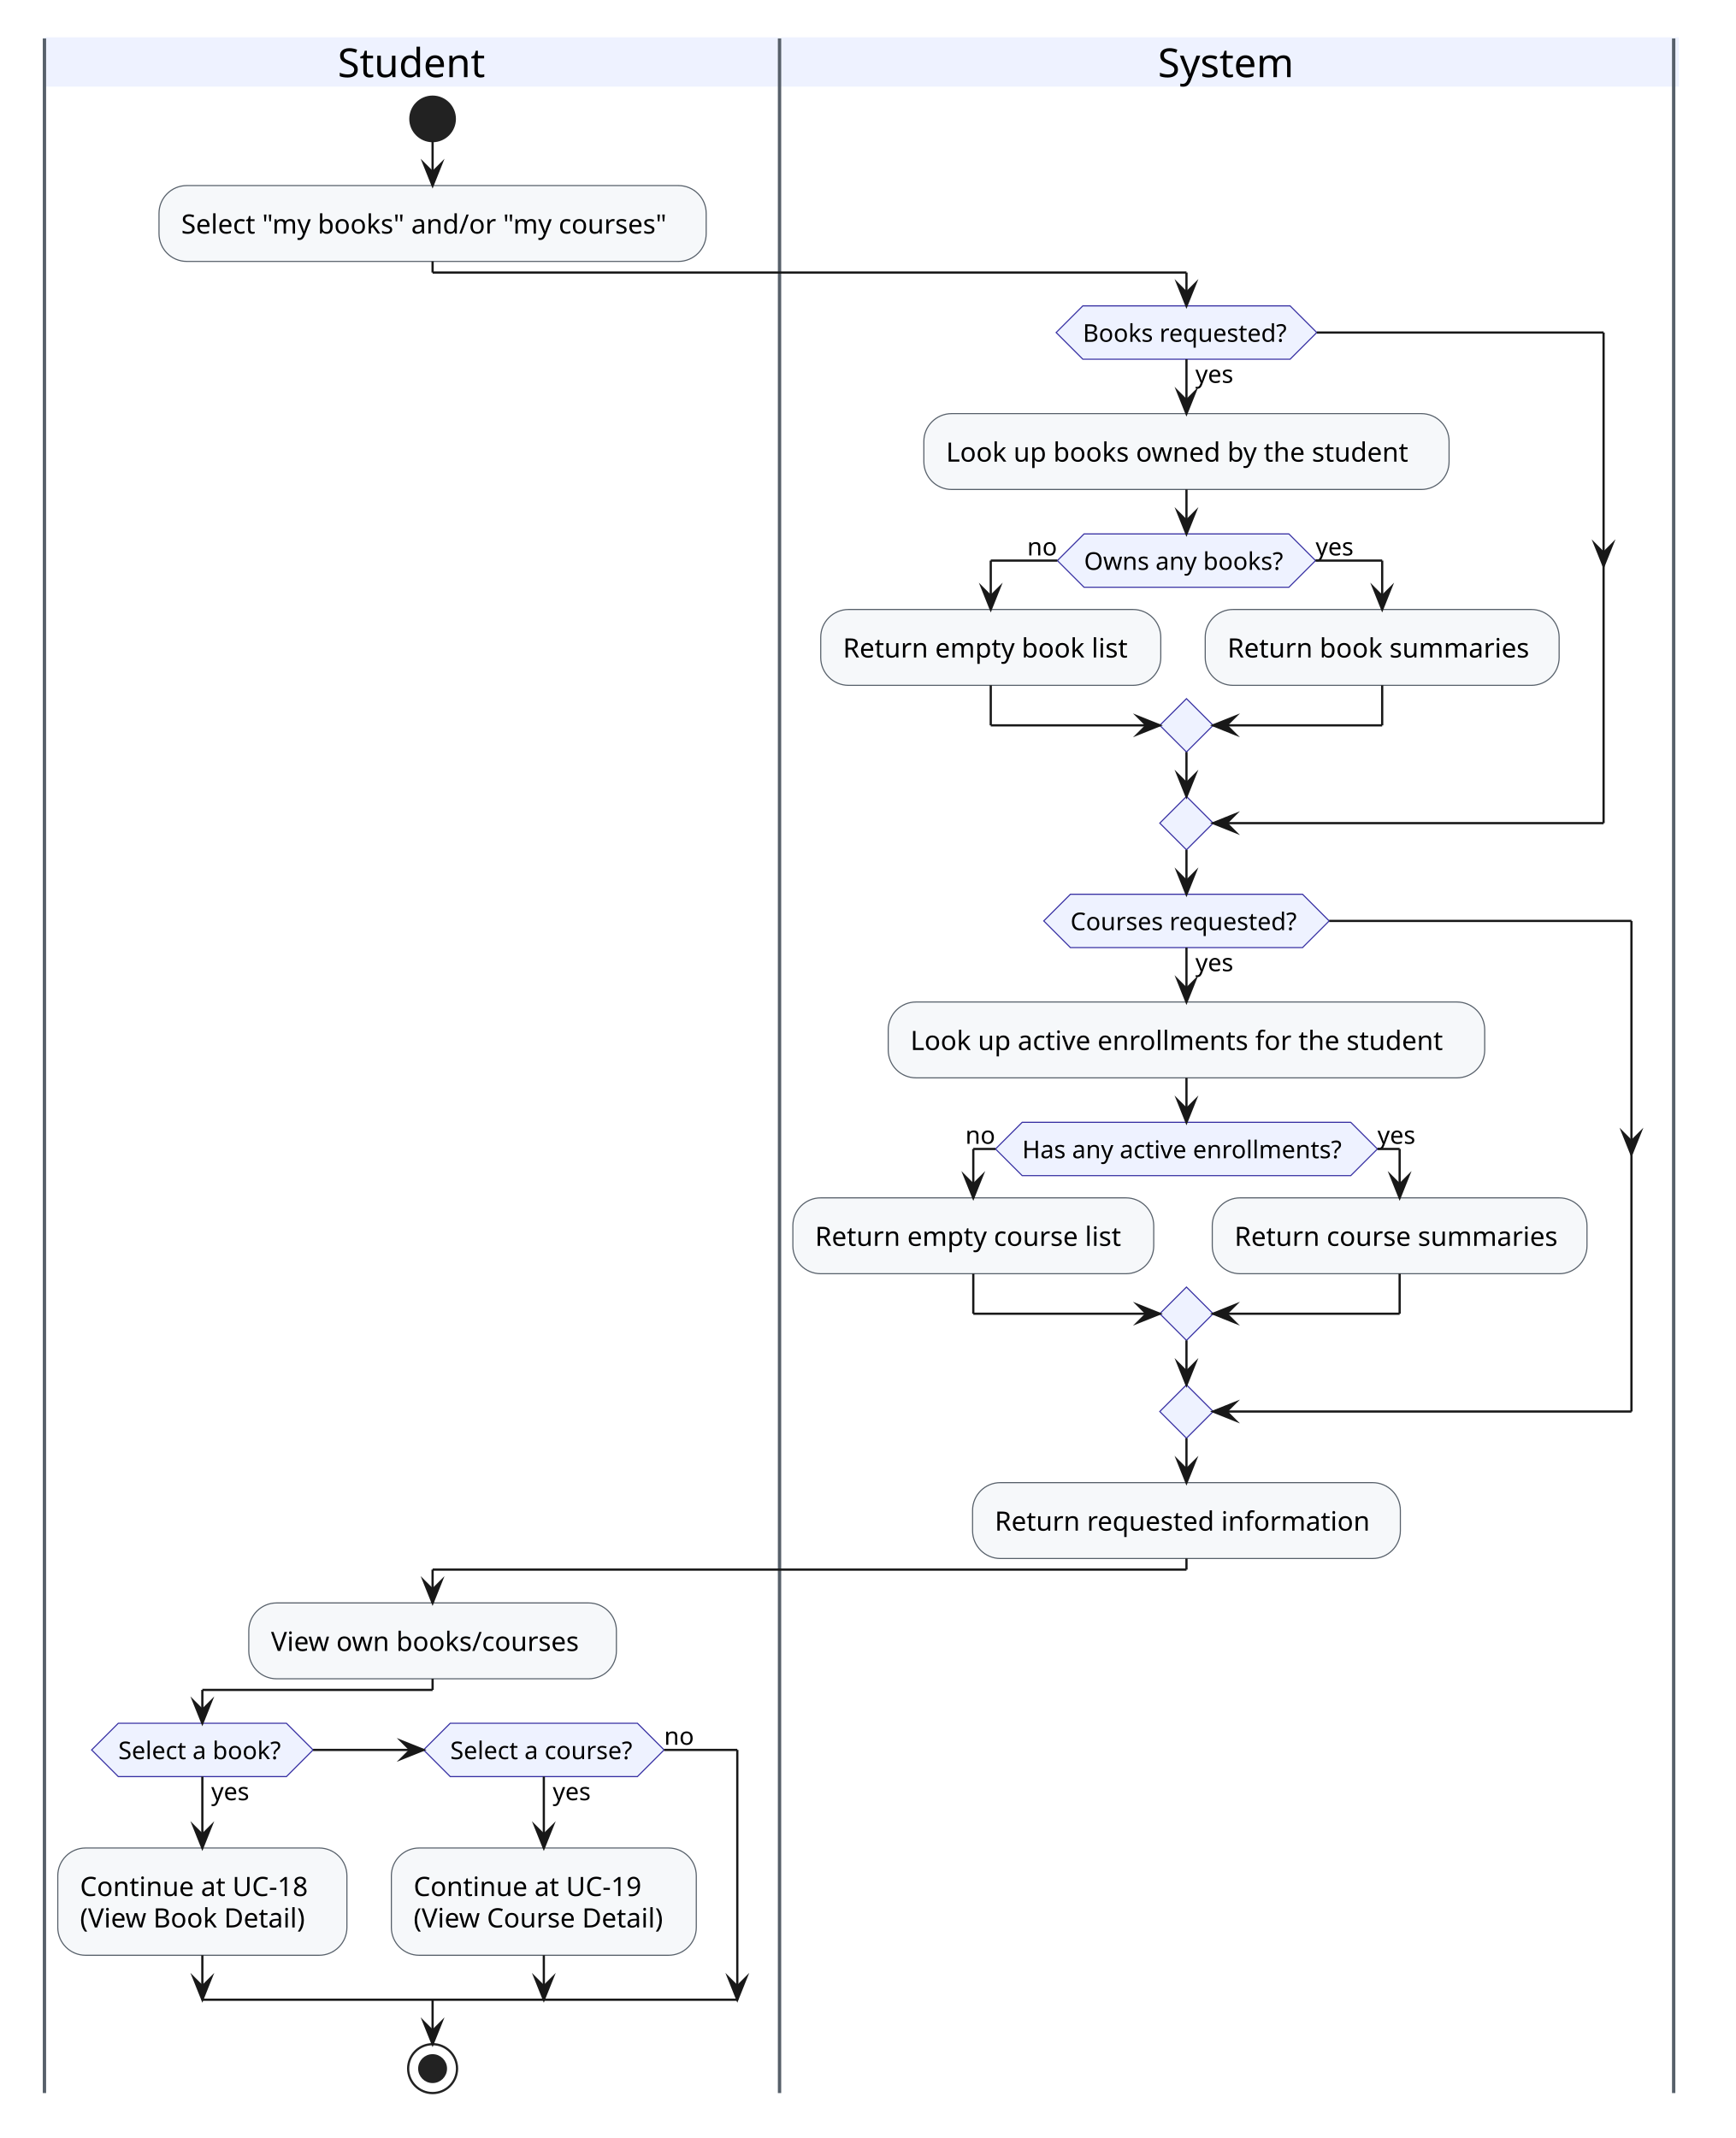
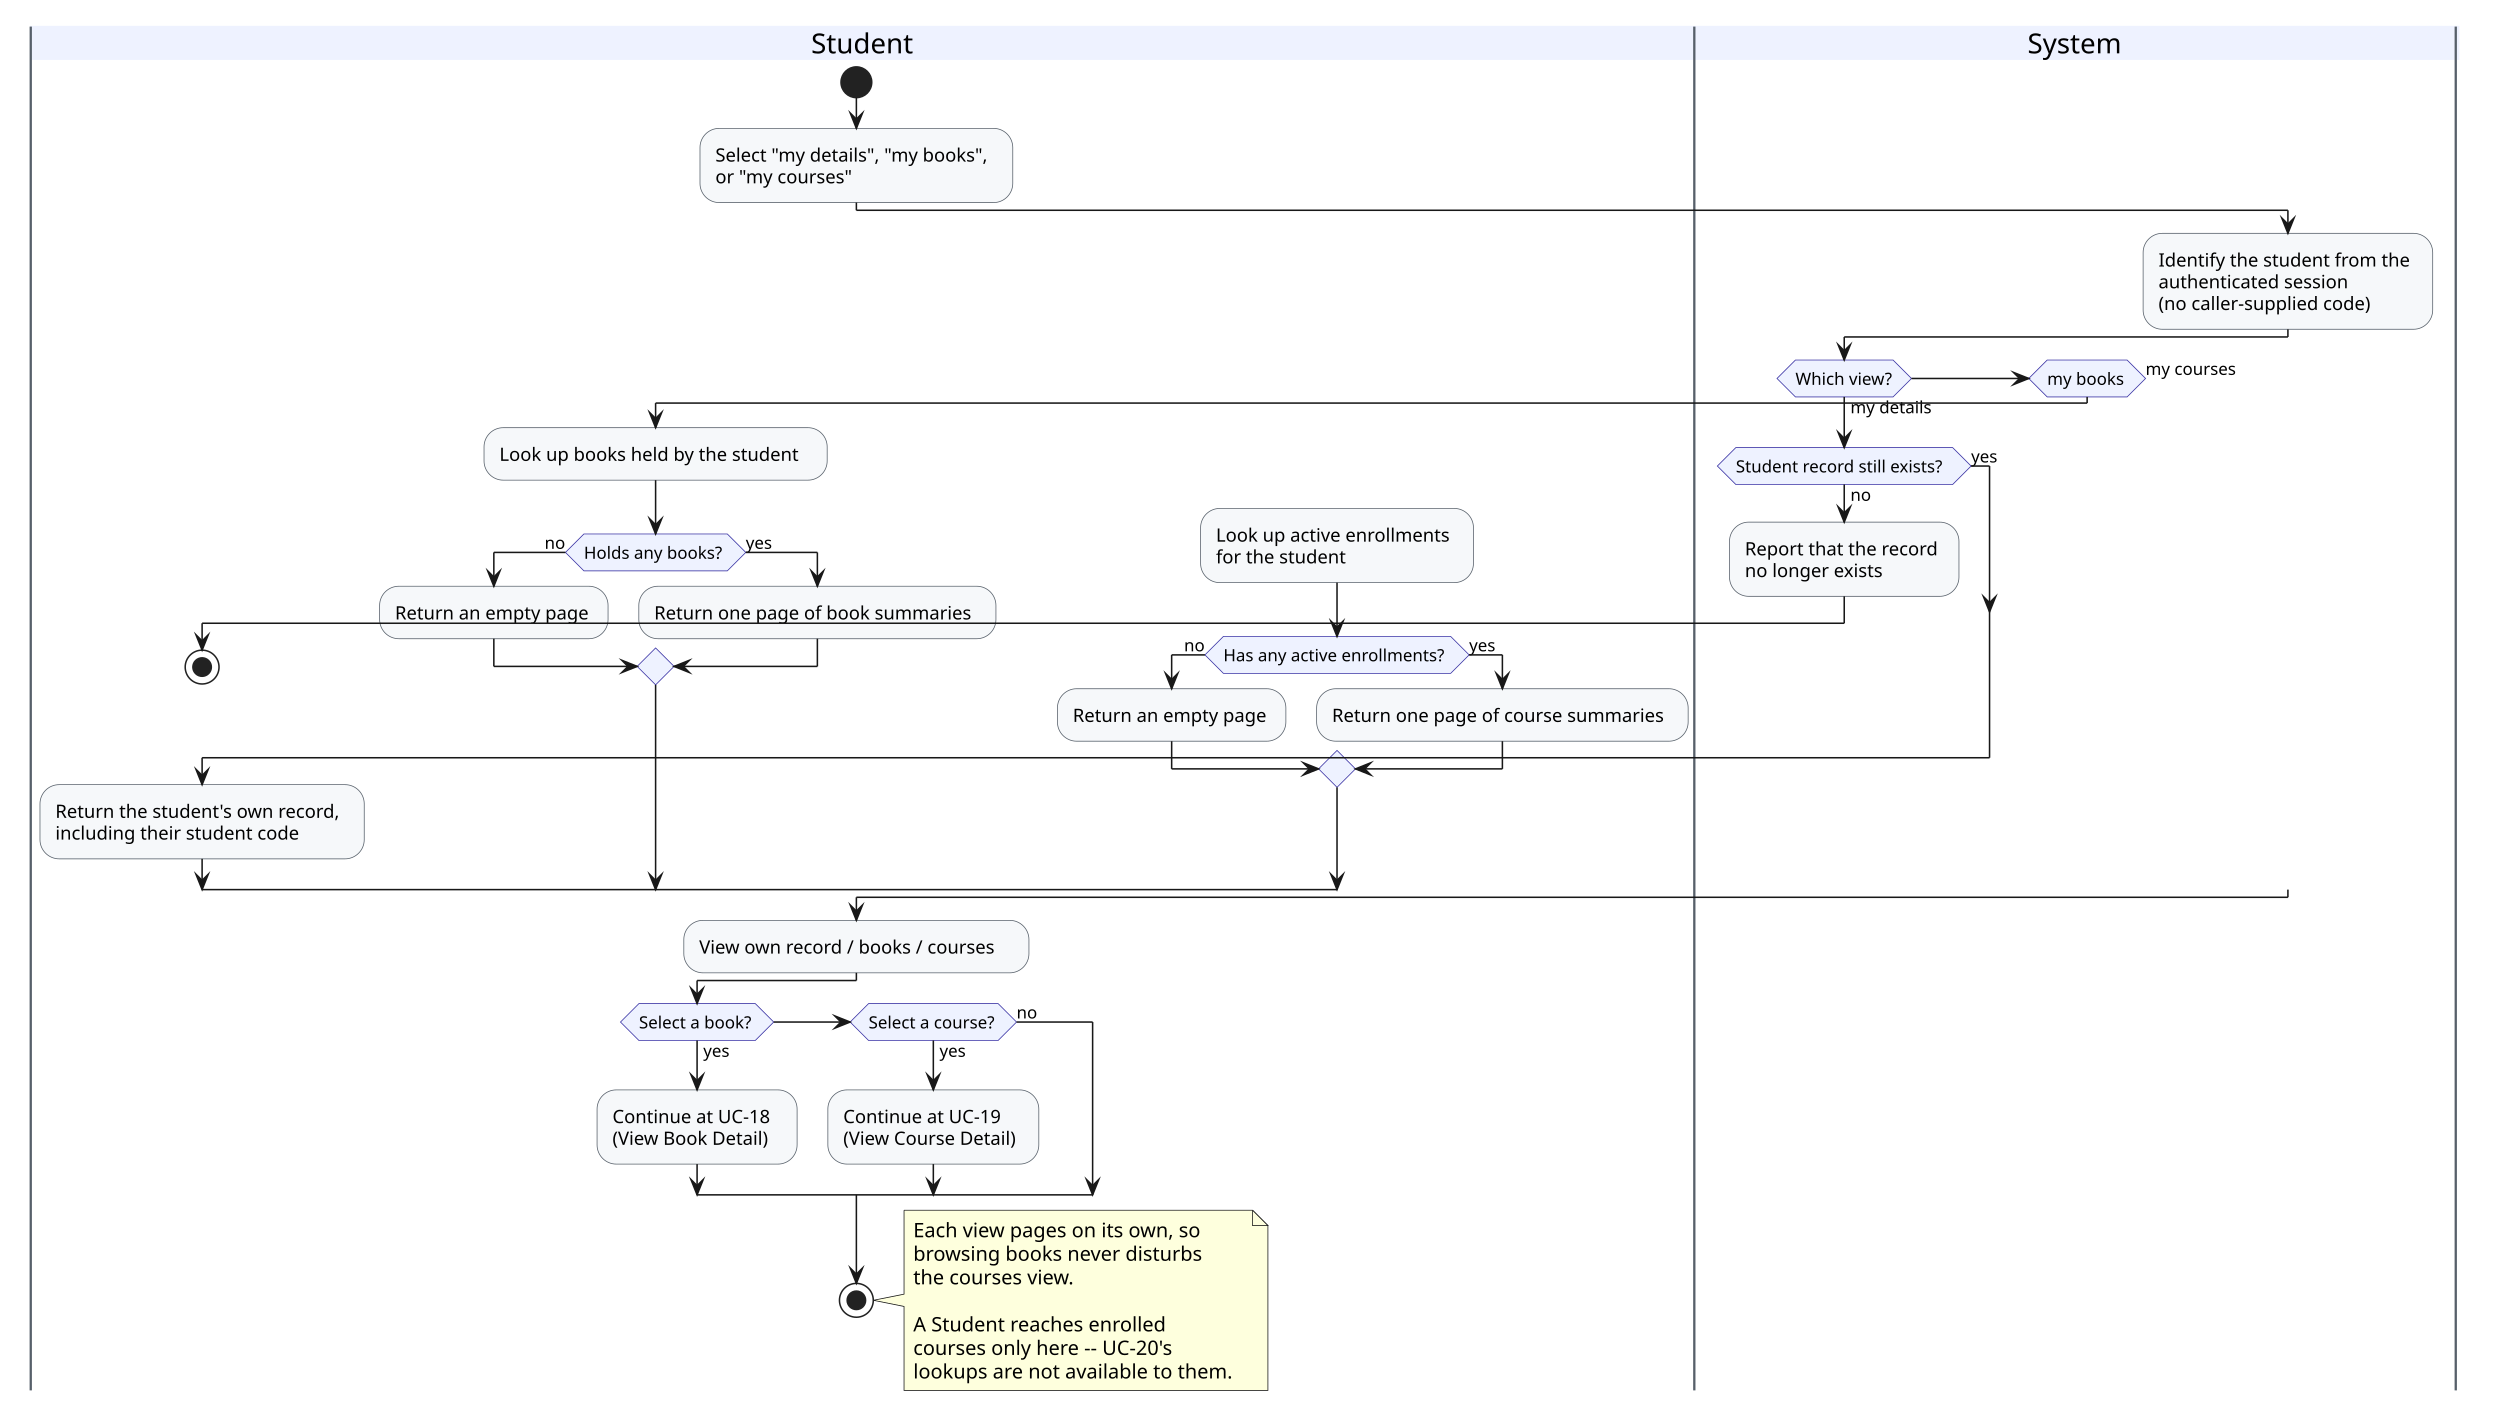
- <svg xmlns="http://www.w3.org/2000/svg" contentStyleType="text/css" data-diagram-type="ACTIVITY" height="962px" preserveAspectRatio="none" style="width:781px;height:962px;" version="1.1" viewBox="0 0 781 962" width="781px" zoomAndPan="magnify">
+ <svg xmlns="http://www.w3.org/2000/svg" contentStyleType="text/css" data-diagram-type="ACTIVITY" height="925px" preserveAspectRatio="none" style="width:1626px;height:925px;" version="1.1" viewBox="0 0 1626 925" width="1626px" zoomAndPan="magnify">
  <defs />
  <g>
-     <rect fill="#EEF2FF" height="21.199" style="stroke:#EEF2FF;stroke-width:1;" width="734.948" x="20" y="17.297" />
-     <ellipse cx="194.654" cy="53.496" fill="#222222" rx="10" ry="10" style="stroke:#222222;stroke-width:1;" />
-     <rect fill="#F6F8FA" height="34.133" rx="12.5" ry="12.5" style="stroke:#57606A;stroke-width:0.5;" width="246.219" x="71.545" y="83.496" />
-     <text fill="#000000" font-family="sans-serif" font-size="12" lengthAdjust="spacing" textLength="226.219" x="81.545" y="105.098">Select "my books" and/or "my courses"</text>
-     <rect fill="#F6F8FA" height="34.133" rx="12.5" ry="12.5" style="stroke:#57606A;stroke-width:0.5;" width="165.418" x="111.945" y="721.248" />
-     <text fill="#000000" font-family="sans-serif" font-size="12" lengthAdjust="spacing" textLength="145.418" x="121.945" y="742.85">View own books/courses</text>
-     <polygon fill="#EEF2FF" points="53.226,775.381,128.878,775.381,140.878,787.381,128.878,799.381,53.226,799.381,41.226,787.381,53.226,775.381" style="stroke:#3730A3;stroke-width:0.5;stroke-linejoin:miter;stroke-miterlimit:10;" />
-     <text fill="#000000" font-family="sans-serif" font-size="11" lengthAdjust="spacing" textLength="17.483" x="95.052" y="810.016">yes</text>
-     <text fill="#000000" font-family="sans-serif" font-size="11" lengthAdjust="spacing" textLength="75.652" x="53.226" y="791.538">Select a book?</text>
-     <rect fill="#F6F8FA" height="48.266" rx="12.5" ry="12.5" style="stroke:#57606A;stroke-width:0.5;" width="130.103" x="26" y="831.516" />
-     <text fill="#000000" font-family="sans-serif" font-size="12" lengthAdjust="spacing" textLength="110.103" x="36" y="853.117">Continue at UC-18</text>
-     <text fill="#000000" font-family="sans-serif" font-size="12" lengthAdjust="spacing" textLength="105.029" x="36" y="867.25">(View Book Detail)</text>
-     <polygon fill="#EEF2FF" points="202.586,775.381,286.826,775.381,298.826,787.381,286.826,799.381,202.586,799.381,190.586,787.381,202.586,775.381" style="stroke:#3730A3;stroke-width:0.5;stroke-linejoin:miter;stroke-miterlimit:10;" />
-     <text fill="#000000" font-family="sans-serif" font-size="11" lengthAdjust="spacing" textLength="17.483" x="248.706" y="810.016">yes</text>
-     <text fill="#000000" font-family="sans-serif" font-size="11" lengthAdjust="spacing" textLength="84.24" x="202.586" y="791.538">Select a course?</text>
-     <text fill="#000000" font-family="sans-serif" font-size="11" lengthAdjust="spacing" textLength="13.584" x="298.826" y="785.061">no</text>
-     <rect fill="#F6F8FA" height="48.266" rx="12.5" ry="12.5" style="stroke:#57606A;stroke-width:0.5;" width="137.205" x="176.103" y="831.516" />
-     <text fill="#000000" font-family="sans-serif" font-size="12" lengthAdjust="spacing" textLength="110.103" x="186.103" y="853.117">Continue at UC-19</text>
-     <text fill="#000000" font-family="sans-serif" font-size="12" lengthAdjust="spacing" textLength="117.205" x="186.103" y="867.25">(View Course Detail)</text>
-     <ellipse cx="194.654" cy="930.781" fill="none" rx="11" ry="11" style="stroke:#222222;stroke-width:1;" />
-     <ellipse cx="194.654" cy="930.781" fill="#222222" rx="6" ry="6" style="stroke:#222222;stroke-width:1;" />
-     <line style="stroke:#57606A;stroke-width:1.5;" x1="20" x2="20" y1="17.297" y2="941.781" />
-     <rect fill="#F6F8FA" height="34.133" rx="12.5" ry="12.5" style="stroke:#57606A;stroke-width:0.5;" width="236.334" x="415.705" y="186.106" />
-     <text fill="#000000" font-family="sans-serif" font-size="12" lengthAdjust="spacing" textLength="216.334" x="425.705" y="207.708">Look up books owned by the student</text>
-     <polygon fill="#EEF2FF" points="487.783,240.239,579.961,240.239,591.961,252.239,579.961,264.239,487.783,264.239,475.783,252.239,487.783,240.239" style="stroke:#3730A3;stroke-width:0.5;stroke-linejoin:miter;stroke-miterlimit:10;" />
-     <text fill="#000000" font-family="sans-serif" font-size="11" lengthAdjust="spacing" textLength="92.179" x="487.783" y="256.397">Owns any books?</text>
-     <text fill="#000000" font-family="sans-serif" font-size="11" lengthAdjust="spacing" textLength="13.584" x="462.199" y="249.919">no</text>
-     <text fill="#000000" font-family="sans-serif" font-size="11" lengthAdjust="spacing" textLength="17.483" x="591.961" y="249.919">yes</text>
-     <rect fill="#F6F8FA" height="34.133" rx="12.5" ry="12.5" style="stroke:#57606A;stroke-width:0.5;" width="153.008" x="369.304" y="274.239" />
-     <text fill="#000000" font-family="sans-serif" font-size="12" lengthAdjust="spacing" textLength="133.008" x="379.304" y="295.841">Return empty book list</text>
-     <rect fill="#F6F8FA" height="34.133" rx="12.5" ry="12.5" style="stroke:#57606A;stroke-width:0.5;" width="159.248" x="542.312" y="274.239" />
-     <text fill="#000000" font-family="sans-serif" font-size="12" lengthAdjust="spacing" textLength="139.248" x="552.312" y="295.841">Return book summaries</text>
-     <polygon fill="#EEF2FF" points="533.872,314.372,545.872,326.372,533.872,338.372,521.872,326.372,533.872,314.372" style="stroke:#3730A3;stroke-width:0.5;stroke-linejoin:miter;stroke-miterlimit:10;" />
-     <polygon fill="#EEF2FF" points="487.232,137.629,580.512,137.629,592.512,149.629,580.512,161.629,487.232,161.629,475.232,149.629,487.232,137.629" style="stroke:#3730A3;stroke-width:0.5;stroke-linejoin:miter;stroke-miterlimit:10;" />
-     <text fill="#000000" font-family="sans-serif" font-size="11" lengthAdjust="spacing" textLength="17.483" x="537.872" y="172.264">yes</text>
-     <text fill="#000000" font-family="sans-serif" font-size="11" lengthAdjust="spacing" textLength="93.28" x="487.232" y="153.786">Books requested?</text>
-     <polygon fill="#EEF2FF" points="533.872,358.372,545.872,370.372,533.872,382.372,521.872,370.372,533.872,358.372" style="stroke:#3730A3;stroke-width:0.5;stroke-linejoin:miter;stroke-miterlimit:10;" />
-     <rect fill="#F6F8FA" height="34.133" rx="12.5" ry="12.5" style="stroke:#57606A;stroke-width:0.5;" width="268.397" x="399.674" y="450.85" />
-     <text fill="#000000" font-family="sans-serif" font-size="12" lengthAdjust="spacing" textLength="248.397" x="409.674" y="472.451">Look up active enrollments for the student</text>
-     <polygon fill="#EEF2FF" points="459.952,504.982,607.792,504.982,619.792,516.982,607.792,528.982,459.952,528.982,447.952,516.982,459.952,504.982" style="stroke:#3730A3;stroke-width:0.5;stroke-linejoin:miter;stroke-miterlimit:10;" />
-     <text fill="#000000" font-family="sans-serif" font-size="11" lengthAdjust="spacing" textLength="147.839" x="459.952" y="521.14">Has any active enrollments?</text>
-     <text fill="#000000" font-family="sans-serif" font-size="11" lengthAdjust="spacing" textLength="13.584" x="434.369" y="514.662">no</text>
-     <text fill="#000000" font-family="sans-serif" font-size="11" lengthAdjust="spacing" textLength="17.483" x="619.792" y="514.662">yes</text>
-     <rect fill="#F6F8FA" height="34.133" rx="12.5" ry="12.5" style="stroke:#57606A;stroke-width:0.5;" width="162.377" x="356.764" y="538.982" />
-     <text fill="#000000" font-family="sans-serif" font-size="12" lengthAdjust="spacing" textLength="142.377" x="366.764" y="560.584">Return empty course list</text>
-     <rect fill="#F6F8FA" height="34.133" rx="12.5" ry="12.5" style="stroke:#57606A;stroke-width:0.5;" width="168.617" x="545.483" y="538.982" />
-     <text fill="#000000" font-family="sans-serif" font-size="12" lengthAdjust="spacing" textLength="148.617" x="555.483" y="560.584">Return course summaries</text>
-     <polygon fill="#EEF2FF" points="533.872,579.115,545.872,591.115,533.872,603.115,521.872,591.115,533.872,579.115" style="stroke:#3730A3;stroke-width:0.5;stroke-linejoin:miter;stroke-miterlimit:10;" />
-     <polygon fill="#EEF2FF" points="481.651,402.372,586.092,402.372,598.092,414.372,586.092,426.372,481.651,426.372,469.651,414.372,481.651,402.372" style="stroke:#3730A3;stroke-width:0.5;stroke-linejoin:miter;stroke-miterlimit:10;" />
-     <text fill="#000000" font-family="sans-serif" font-size="11" lengthAdjust="spacing" textLength="17.483" x="537.872" y="437.007">yes</text>
-     <text fill="#000000" font-family="sans-serif" font-size="11" lengthAdjust="spacing" textLength="104.441" x="481.651" y="418.529">Courses requested?</text>
-     <polygon fill="#EEF2FF" points="533.872,623.115,545.872,635.115,533.872,647.115,521.872,635.115,533.872,623.115" style="stroke:#3730A3;stroke-width:0.5;stroke-linejoin:miter;stroke-miterlimit:10;" />
-     <rect fill="#F6F8FA" height="34.133" rx="12.5" ry="12.5" style="stroke:#57606A;stroke-width:0.5;" width="192.5" x="437.622" y="667.115" />
-     <text fill="#000000" font-family="sans-serif" font-size="12" lengthAdjust="spacing" textLength="172.5" x="447.622" y="688.717">Return requested information</text>
-     <line style="stroke:#57606A;stroke-width:1.5;" x1="350.764" x2="350.764" y1="17.297" y2="941.781" />
-     <line style="stroke:#57606A;stroke-width:1.5;" x1="753.1" x2="753.1" y1="17.297" y2="941.781" />
-     <line style="stroke:#181818;stroke-width:1;" x1="194.654" x2="194.654" y1="63.496" y2="83.496" />
-     <polygon fill="#181818" points="190.654,73.496,194.654,83.496,198.654,73.496,194.654,77.496" style="stroke:#181818;stroke-width:1;stroke-linejoin:miter;stroke-miterlimit:10;" />
-     <line style="stroke:#181818;stroke-width:1;" x1="91.052" x2="91.052" y1="799.381" y2="831.516" />
-     <polygon fill="#181818" points="87.052,821.516,91.052,831.516,95.052,821.516,91.052,825.516" style="stroke:#181818;stroke-width:1;stroke-linejoin:miter;stroke-miterlimit:10;" />
-     <line style="stroke:#181818;stroke-width:1;" x1="91.052" x2="91.052" y1="879.781" y2="899.781" />
-     <polygon fill="#181818" points="87.052,889.781,91.052,899.781,95.052,889.781,91.052,893.781" style="stroke:#181818;stroke-width:1;stroke-linejoin:miter;stroke-miterlimit:10;" />
-     <line style="stroke:#181818;stroke-width:1;" x1="244.706" x2="244.706" y1="799.381" y2="831.516" />
-     <polygon fill="#181818" points="240.706,821.516,244.706,831.516,248.706,821.516,244.706,825.516" style="stroke:#181818;stroke-width:1;stroke-linejoin:miter;stroke-miterlimit:10;" />
-     <line style="stroke:#181818;stroke-width:1;" x1="244.706" x2="244.706" y1="879.781" y2="899.781" />
-     <polygon fill="#181818" points="240.706,889.781,244.706,899.781,248.706,889.781,244.706,893.781" style="stroke:#181818;stroke-width:1;stroke-linejoin:miter;stroke-miterlimit:10;" />
-     <line style="stroke:#181818;stroke-width:1;" x1="140.878" x2="190.586" y1="787.381" y2="787.381" />
-     <polygon fill="#181818" points="180.586,783.381,190.586,787.381,180.586,791.381,184.586,787.381" style="stroke:#181818;stroke-width:1;stroke-linejoin:miter;stroke-miterlimit:10;" />
-     <line style="stroke:#181818;stroke-width:1;" x1="194.654" x2="194.654" y1="755.381" y2="760.381" />
-     <line style="stroke:#181818;stroke-width:1;" x1="194.654" x2="91.052" y1="760.381" y2="760.381" />
-     <line style="stroke:#181818;stroke-width:1;" x1="91.052" x2="91.052" y1="760.381" y2="775.381" />
-     <polygon fill="#181818" points="87.052,765.381,91.052,775.381,95.052,765.381,91.052,769.381" style="stroke:#181818;stroke-width:1;stroke-linejoin:miter;stroke-miterlimit:10;" />
-     <line style="stroke:#181818;stroke-width:1;" x1="298.826" x2="331.764" y1="787.381" y2="787.381" />
-     <line style="stroke:#181818;stroke-width:1;" x1="331.764" x2="331.764" y1="787.381" y2="899.781" />
-     <polygon fill="#181818" points="327.764,889.781,331.764,899.781,335.764,889.781,331.764,893.781" style="stroke:#181818;stroke-width:1;stroke-linejoin:miter;stroke-miterlimit:10;" />
-     <line style="stroke:#181818;stroke-width:1;" x1="91.052" x2="331.764" y1="899.781" y2="899.781" />
-     <line style="stroke:#181818;stroke-width:1;" x1="194.654" x2="194.654" y1="899.781" y2="919.781" />
-     <polygon fill="#181818" points="190.654,909.781,194.654,919.781,198.654,909.781,194.654,913.781" style="stroke:#181818;stroke-width:1;stroke-linejoin:miter;stroke-miterlimit:10;" />
-     <line style="stroke:#181818;stroke-width:1;" x1="475.783" x2="445.808" y1="252.239" y2="252.239" />
-     <line style="stroke:#181818;stroke-width:1;" x1="445.808" x2="445.808" y1="252.239" y2="274.239" />
-     <polygon fill="#181818" points="441.808,264.239,445.808,274.239,449.808,264.239,445.808,268.239" style="stroke:#181818;stroke-width:1;stroke-linejoin:miter;stroke-miterlimit:10;" />
-     <line style="stroke:#181818;stroke-width:1;" x1="591.961" x2="621.936" y1="252.239" y2="252.239" />
-     <line style="stroke:#181818;stroke-width:1;" x1="621.936" x2="621.936" y1="252.239" y2="274.239" />
-     <polygon fill="#181818" points="617.936,264.239,621.936,274.239,625.936,264.239,621.936,268.239" style="stroke:#181818;stroke-width:1;stroke-linejoin:miter;stroke-miterlimit:10;" />
-     <line style="stroke:#181818;stroke-width:1;" x1="445.808" x2="445.808" y1="308.372" y2="326.372" />
-     <line style="stroke:#181818;stroke-width:1;" x1="445.808" x2="521.872" y1="326.372" y2="326.372" />
-     <polygon fill="#181818" points="511.872,322.372,521.872,326.372,511.872,330.372,515.872,326.372" style="stroke:#181818;stroke-width:1;stroke-linejoin:miter;stroke-miterlimit:10;" />
-     <line style="stroke:#181818;stroke-width:1;" x1="621.936" x2="621.936" y1="308.372" y2="326.372" />
-     <line style="stroke:#181818;stroke-width:1;" x1="621.936" x2="545.872" y1="326.372" y2="326.372" />
-     <polygon fill="#181818" points="555.872,322.372,545.872,326.372,555.872,330.372,551.872,326.372" style="stroke:#181818;stroke-width:1;stroke-linejoin:miter;stroke-miterlimit:10;" />
-     <line style="stroke:#181818;stroke-width:1;" x1="533.872" x2="533.872" y1="220.239" y2="240.239" />
-     <polygon fill="#181818" points="529.872,230.239,533.872,240.239,537.872,230.239,533.872,234.239" style="stroke:#181818;stroke-width:1;stroke-linejoin:miter;stroke-miterlimit:10;" />
-     <line style="stroke:#181818;stroke-width:1;" x1="533.872" x2="533.872" y1="161.629" y2="186.106" />
-     <polygon fill="#181818" points="529.872,176.106,533.872,186.106,537.872,176.106,533.872,180.106" style="stroke:#181818;stroke-width:1;stroke-linejoin:miter;stroke-miterlimit:10;" />
-     <line style="stroke:#181818;stroke-width:1;" x1="592.512" x2="721.56" y1="149.629" y2="149.629" />
-     <polygon fill="#181818" points="717.56,244.739,721.56,254.739,725.56,244.739,721.56,248.739" style="stroke:#181818;stroke-width:1;stroke-linejoin:miter;stroke-miterlimit:10;" />
-     <line style="stroke:#181818;stroke-width:1;" x1="721.56" x2="721.56" y1="149.629" y2="370.372" />
-     <line style="stroke:#181818;stroke-width:1;" x1="721.56" x2="545.872" y1="370.372" y2="370.372" />
-     <polygon fill="#181818" points="555.872,366.372,545.872,370.372,555.872,374.372,551.872,370.372" style="stroke:#181818;stroke-width:1;stroke-linejoin:miter;stroke-miterlimit:10;" />
-     <line style="stroke:#181818;stroke-width:1;" x1="533.872" x2="533.872" y1="338.372" y2="358.372" />
-     <polygon fill="#181818" points="529.872,348.372,533.872,358.372,537.872,348.372,533.872,352.372" style="stroke:#181818;stroke-width:1;stroke-linejoin:miter;stroke-miterlimit:10;" />
-     <line style="stroke:#181818;stroke-width:1;" x1="447.952" x2="437.952" y1="516.982" y2="516.982" />
-     <line style="stroke:#181818;stroke-width:1;" x1="437.952" x2="437.952" y1="516.982" y2="538.982" />
-     <polygon fill="#181818" points="433.952,528.982,437.952,538.982,441.952,528.982,437.952,532.982" style="stroke:#181818;stroke-width:1;stroke-linejoin:miter;stroke-miterlimit:10;" />
-     <line style="stroke:#181818;stroke-width:1;" x1="619.792" x2="629.792" y1="516.982" y2="516.982" />
-     <line style="stroke:#181818;stroke-width:1;" x1="629.792" x2="629.792" y1="516.982" y2="538.982" />
-     <polygon fill="#181818" points="625.792,528.982,629.792,538.982,633.792,528.982,629.792,532.982" style="stroke:#181818;stroke-width:1;stroke-linejoin:miter;stroke-miterlimit:10;" />
-     <line style="stroke:#181818;stroke-width:1;" x1="437.952" x2="437.952" y1="573.115" y2="591.115" />
-     <line style="stroke:#181818;stroke-width:1;" x1="437.952" x2="521.872" y1="591.115" y2="591.115" />
-     <polygon fill="#181818" points="511.872,587.115,521.872,591.115,511.872,595.115,515.872,591.115" style="stroke:#181818;stroke-width:1;stroke-linejoin:miter;stroke-miterlimit:10;" />
-     <line style="stroke:#181818;stroke-width:1;" x1="629.792" x2="629.792" y1="573.115" y2="591.115" />
-     <line style="stroke:#181818;stroke-width:1;" x1="629.792" x2="545.872" y1="591.115" y2="591.115" />
-     <polygon fill="#181818" points="555.872,587.115,545.872,591.115,555.872,595.115,551.872,591.115" style="stroke:#181818;stroke-width:1;stroke-linejoin:miter;stroke-miterlimit:10;" />
-     <line style="stroke:#181818;stroke-width:1;" x1="533.872" x2="533.872" y1="484.982" y2="504.982" />
-     <polygon fill="#181818" points="529.872,494.982,533.872,504.982,537.872,494.982,533.872,498.982" style="stroke:#181818;stroke-width:1;stroke-linejoin:miter;stroke-miterlimit:10;" />
-     <line style="stroke:#181818;stroke-width:1;" x1="533.872" x2="533.872" y1="426.372" y2="450.85" />
-     <polygon fill="#181818" points="529.872,440.85,533.872,450.85,537.872,440.85,533.872,444.85" style="stroke:#181818;stroke-width:1;stroke-linejoin:miter;stroke-miterlimit:10;" />
-     <line style="stroke:#181818;stroke-width:1;" x1="598.092" x2="734.1" y1="414.372" y2="414.372" />
-     <polygon fill="#181818" points="730.1,509.482,734.1,519.482,738.1,509.482,734.1,513.482" style="stroke:#181818;stroke-width:1;stroke-linejoin:miter;stroke-miterlimit:10;" />
-     <line style="stroke:#181818;stroke-width:1;" x1="734.1" x2="734.1" y1="414.372" y2="635.115" />
-     <line style="stroke:#181818;stroke-width:1;" x1="734.1" x2="545.872" y1="635.115" y2="635.115" />
-     <polygon fill="#181818" points="555.872,631.115,545.872,635.115,555.872,639.115,551.872,635.115" style="stroke:#181818;stroke-width:1;stroke-linejoin:miter;stroke-miterlimit:10;" />
-     <line style="stroke:#181818;stroke-width:1;" x1="533.872" x2="533.872" y1="603.115" y2="623.115" />
-     <polygon fill="#181818" points="529.872,613.115,533.872,623.115,537.872,613.115,533.872,617.115" style="stroke:#181818;stroke-width:1;stroke-linejoin:miter;stroke-miterlimit:10;" />
-     <line style="stroke:#181818;stroke-width:1;" x1="533.872" x2="533.872" y1="382.372" y2="402.372" />
-     <polygon fill="#181818" points="529.872,392.372,533.872,402.372,537.872,392.372,533.872,396.372" style="stroke:#181818;stroke-width:1;stroke-linejoin:miter;stroke-miterlimit:10;" />
-     <line style="stroke:#181818;stroke-width:1;" x1="533.872" x2="533.872" y1="647.115" y2="667.115" />
-     <polygon fill="#181818" points="529.872,657.115,533.872,667.115,537.872,657.115,533.872,661.115" style="stroke:#181818;stroke-width:1;stroke-linejoin:miter;stroke-miterlimit:10;" />
-     <line style="stroke:#181818;stroke-width:1;" x1="194.654" x2="194.654" y1="117.629" y2="122.629" />
-     <line style="stroke:#181818;stroke-width:1;" x1="194.654" x2="533.872" y1="122.629" y2="122.629" />
-     <line style="stroke:#181818;stroke-width:1;" x1="533.872" x2="533.872" y1="122.629" y2="137.629" />
-     <polygon fill="#181818" points="529.872,127.629,533.872,137.629,537.872,127.629,533.872,131.629" style="stroke:#181818;stroke-width:1;stroke-linejoin:miter;stroke-miterlimit:10;" />
-     <line style="stroke:#181818;stroke-width:1;" x1="533.872" x2="533.872" y1="701.248" y2="706.248" />
-     <line style="stroke:#181818;stroke-width:1;" x1="533.872" x2="194.654" y1="706.248" y2="706.248" />
-     <line style="stroke:#181818;stroke-width:1;" x1="194.654" x2="194.654" y1="706.248" y2="721.248" />
-     <polygon fill="#181818" points="190.654,711.248,194.654,721.248,198.654,711.248,194.654,715.248" style="stroke:#181818;stroke-width:1;stroke-linejoin:miter;stroke-miterlimit:10;" />
-     <text fill="#000000" font-family="sans-serif" font-size="18" lengthAdjust="spacing" textLength="66.858" x="151.953" y="34.699">Student</text>
-     <text fill="#000000" font-family="sans-serif" font-size="18" lengthAdjust="spacing" textLength="61.84" x="521.012" y="34.699">System</text>
+     <rect fill="#EEF2FF" height="21.199" style="stroke:#EEF2FF;stroke-width:1;" width="1579.07" x="20" y="17.297" />
+     <ellipse cx="556.988" cy="53.496" fill="#222222" rx="10" ry="10" style="stroke:#222222;stroke-width:1;" />
+     <rect fill="#F6F8FA" height="48.266" rx="12.5" ry="12.5" style="stroke:#57606A;stroke-width:0.5;" width="203.428" x="455.274" y="83.496" />
+     <text fill="#000000" font-family="sans-serif" font-size="12" lengthAdjust="spacing" textLength="183.428" x="465.274" y="105.098">Select "my details", "my books",</text>
+     <text fill="#000000" font-family="sans-serif" font-size="12" lengthAdjust="spacing" textLength="91.107" x="465.274" y="119.231">or "my courses"</text>
+     <ellipse cx="131.452" cy="433.858" fill="none" rx="11" ry="11" style="stroke:#222222;stroke-width:1;" />
+     <ellipse cx="131.452" cy="433.858" fill="#222222" rx="6" ry="6" style="stroke:#222222;stroke-width:1;" />
+     <rect fill="#F6F8FA" height="48.266" rx="12.5" ry="12.5" style="stroke:#57606A;stroke-width:0.5;" width="210.904" x="26" y="510.336" />
+     <text fill="#000000" font-family="sans-serif" font-size="12" lengthAdjust="spacing" textLength="190.904" x="36" y="531.938">Return the student's own record,</text>
+     <text fill="#000000" font-family="sans-serif" font-size="12" lengthAdjust="spacing" textLength="164.303" x="36" y="546.07">including their student code</text>
+     <rect fill="#F6F8FA" height="34.133" rx="12.5" ry="12.5" style="stroke:#57606A;stroke-width:0.5;" width="223.185" x="314.813" y="278.16" />
+     <text fill="#000000" font-family="sans-serif" font-size="12" lengthAdjust="spacing" textLength="203.185" x="324.813" y="299.762">Look up books held by the student</text>
+     <polygon fill="#EEF2FF" points="379.769,347.293,473.043,347.293,485.043,359.293,473.043,371.293,379.769,371.293,367.769,359.293,379.769,347.293" style="stroke:#3730A3;stroke-width:0.5;stroke-linejoin:miter;stroke-miterlimit:10;" />
+     <text fill="#000000" font-family="sans-serif" font-size="11" lengthAdjust="spacing" textLength="93.274" x="379.769" y="363.45">Holds any books?</text>
+     <text fill="#000000" font-family="sans-serif" font-size="11" lengthAdjust="spacing" textLength="13.584" x="354.185" y="356.973">no</text>
+     <text fill="#000000" font-family="sans-serif" font-size="11" lengthAdjust="spacing" textLength="17.483" x="485.043" y="356.973">yes</text>
+     <rect fill="#F6F8FA" height="34.133" rx="12.5" ry="12.5" style="stroke:#57606A;stroke-width:0.5;" width="148.578" x="246.904" y="381.293" />
+     <text fill="#000000" font-family="sans-serif" font-size="12" lengthAdjust="spacing" textLength="128.578" x="256.904" y="402.894">Return an empty page</text>
+     <rect fill="#F6F8FA" height="34.133" rx="12.5" ry="12.5" style="stroke:#57606A;stroke-width:0.5;" width="232.273" x="415.482" y="381.293" />
+     <text fill="#000000" font-family="sans-serif" font-size="12" lengthAdjust="spacing" textLength="212.273" x="425.482" y="402.894">Return one page of book summaries</text>
+     <polygon fill="#EEF2FF" points="426.406,421.426,438.406,433.426,426.406,445.426,414.406,433.426,426.406,421.426" style="stroke:#3730A3;stroke-width:0.5;stroke-linejoin:miter;stroke-miterlimit:10;" />
+     <rect fill="#F6F8FA" height="48.266" rx="12.5" ry="12.5" style="stroke:#57606A;stroke-width:0.5;" width="177.465" x="780.868" y="330.682" />
+     <text fill="#000000" font-family="sans-serif" font-size="12" lengthAdjust="spacing" textLength="157.465" x="790.868" y="352.283">Look up active enrollments</text>
+     <text fill="#000000" font-family="sans-serif" font-size="12" lengthAdjust="spacing" textLength="87.135" x="790.868" y="366.416">for the student</text>
+     <polygon fill="#EEF2FF" points="795.68,413.947,943.52,413.947,955.52,425.947,943.52,437.947,795.68,437.947,783.68,425.947,795.68,413.947" style="stroke:#3730A3;stroke-width:0.5;stroke-linejoin:miter;stroke-miterlimit:10;" />
+     <text fill="#000000" font-family="sans-serif" font-size="11" lengthAdjust="spacing" textLength="147.839" x="795.68" y="430.104">Has any active enrollments?</text>
+     <text fill="#000000" font-family="sans-serif" font-size="11" lengthAdjust="spacing" textLength="13.584" x="770.097" y="423.627">no</text>
+     <text fill="#000000" font-family="sans-serif" font-size="11" lengthAdjust="spacing" textLength="17.483" x="955.52" y="423.627">yes</text>
+     <rect fill="#F6F8FA" height="34.133" rx="12.5" ry="12.5" style="stroke:#57606A;stroke-width:0.5;" width="148.578" x="687.756" y="447.947" />
+     <text fill="#000000" font-family="sans-serif" font-size="12" lengthAdjust="spacing" textLength="128.578" x="697.756" y="469.549">Return an empty page</text>
+     <rect fill="#F6F8FA" height="34.133" rx="12.5" ry="12.5" style="stroke:#57606A;stroke-width:0.5;" width="241.643" x="856.334" y="447.947" />
+     <text fill="#000000" font-family="sans-serif" font-size="12" lengthAdjust="spacing" textLength="221.643" x="866.334" y="469.549">Return one page of course summaries</text>
+     <polygon fill="#EEF2FF" points="869.6,488.08,881.6,500.08,869.6,512.08,857.6,500.08,869.6,488.08" style="stroke:#3730A3;stroke-width:0.5;stroke-linejoin:miter;stroke-miterlimit:10;" />
+     <rect fill="#F6F8FA" height="34.133" rx="12.5" ry="12.5" style="stroke:#57606A;stroke-width:0.5;" width="224.475" x="444.751" y="598.602" />
+     <text fill="#000000" font-family="sans-serif" font-size="12" lengthAdjust="spacing" textLength="204.475" x="454.751" y="620.203">View own record / books / courses</text>
+     <polygon fill="#EEF2FF" points="415.56,652.734,491.212,652.734,503.212,664.734,491.212,676.734,415.56,676.734,403.56,664.734,415.56,652.734" style="stroke:#3730A3;stroke-width:0.5;stroke-linejoin:miter;stroke-miterlimit:10;" />
+     <text fill="#000000" font-family="sans-serif" font-size="11" lengthAdjust="spacing" textLength="17.483" x="457.386" y="687.369">yes</text>
+     <text fill="#000000" font-family="sans-serif" font-size="11" lengthAdjust="spacing" textLength="75.652" x="415.56" y="668.892">Select a book?</text>
+     <rect fill="#F6F8FA" height="48.266" rx="12.5" ry="12.5" style="stroke:#57606A;stroke-width:0.5;" width="130.103" x="388.334" y="708.869" />
+     <text fill="#000000" font-family="sans-serif" font-size="12" lengthAdjust="spacing" textLength="110.103" x="398.334" y="730.471">Continue at UC-18</text>
+     <text fill="#000000" font-family="sans-serif" font-size="12" lengthAdjust="spacing" textLength="105.029" x="398.334" y="744.604">(View Book Detail)</text>
+     <polygon fill="#EEF2FF" points="564.92,652.734,649.16,652.734,661.16,664.734,649.16,676.734,564.92,676.734,552.92,664.734,564.92,652.734" style="stroke:#3730A3;stroke-width:0.5;stroke-linejoin:miter;stroke-miterlimit:10;" />
+     <text fill="#000000" font-family="sans-serif" font-size="11" lengthAdjust="spacing" textLength="17.483" x="611.04" y="687.369">yes</text>
+     <text fill="#000000" font-family="sans-serif" font-size="11" lengthAdjust="spacing" textLength="84.24" x="564.92" y="668.892">Select a course?</text>
+     <text fill="#000000" font-family="sans-serif" font-size="11" lengthAdjust="spacing" textLength="13.584" x="661.16" y="662.414">no</text>
+     <rect fill="#F6F8FA" height="48.266" rx="12.5" ry="12.5" style="stroke:#57606A;stroke-width:0.5;" width="137.205" x="538.438" y="708.869" />
+     <text fill="#000000" font-family="sans-serif" font-size="12" lengthAdjust="spacing" textLength="110.103" x="548.438" y="730.471">Continue at UC-19</text>
+     <text fill="#000000" font-family="sans-serif" font-size="12" lengthAdjust="spacing" textLength="117.205" x="548.438" y="744.604">(View Course Detail)</text>
+     <path d="M587.988,787.135 L587.988,841.722 L567.988,845.722 L587.988,849.722 L587.988,904.309 A0,0 0 0 0 587.988,904.309 L824.65,904.309 A0,0 0 0 0 824.65,904.309 L824.65,797.135 L814.65,787.135 L587.988,787.135 A0,0 0 0 0 587.988,787.135" fill="#FEFFDD" style="stroke:#181818;stroke-width:0.5;" />
+     <path d="M814.65,787.135 L814.65,797.135 L824.65,797.135 L814.65,787.135" fill="#FEFFDD" style="stroke:#181818;stroke-width:0.5;" />
+     <text fill="#000000" font-family="sans-serif" font-size="13" lengthAdjust="spacing" textLength="194.81" x="593.988" y="804.703">Each view pages on its own, so</text>
+     <text fill="#000000" font-family="sans-serif" font-size="13" lengthAdjust="spacing" textLength="195.006" x="593.988" y="820.014">browsing books never disturbs</text>
+     <text fill="#000000" font-family="sans-serif" font-size="13" lengthAdjust="spacing" textLength="108.786" x="593.988" y="835.324">the courses view.</text>
+     <text fill="#000000" font-family="sans-serif" font-size="13" lengthAdjust="spacing" textLength="4.113" x="593.988" y="850.635"> </text>
+     <text fill="#000000" font-family="sans-serif" font-size="13" lengthAdjust="spacing" textLength="169.489" x="593.988" y="865.945">A Student reaches enrolled</text>
+     <text fill="#000000" font-family="sans-serif" font-size="13" lengthAdjust="spacing" textLength="186.069" x="593.988" y="881.256">courses only here -- UC-20's</text>
+     <text fill="#000000" font-family="sans-serif" font-size="13" lengthAdjust="spacing" textLength="215.662" x="593.988" y="896.566">lookups are not available to them.</text>
+     <ellipse cx="556.988" cy="845.722" fill="none" rx="11" ry="11" style="stroke:#222222;stroke-width:1;" />
+     <ellipse cx="556.988" cy="845.722" fill="#222222" rx="6" ry="6" style="stroke:#222222;stroke-width:1;" />
+     <line style="stroke:#57606A;stroke-width:1.5;" x1="20" x2="20" y1="17.297" y2="904.309" />
+     <rect fill="#F6F8FA" height="62.398" rx="12.5" ry="12.5" style="stroke:#57606A;stroke-width:0.5;" width="188.334" x="1393.889" y="151.762" />
+     <text fill="#000000" font-family="sans-serif" font-size="12" lengthAdjust="spacing" textLength="168.334" x="1403.889" y="173.363">Identify the student from the</text>
+     <text fill="#000000" font-family="sans-serif" font-size="12" lengthAdjust="spacing" textLength="126.721" x="1403.889" y="187.496">authenticated session</text>
+     <text fill="#000000" font-family="sans-serif" font-size="12" lengthAdjust="spacing" textLength="146.068" x="1403.889" y="201.629">(no caller-supplied code)</text>
+     <polygon fill="#EEF2FF" points="1167.753,234.16,1231.229,234.16,1243.229,246.16,1231.229,258.16,1167.753,258.16,1155.753,246.16,1167.753,234.16" style="stroke:#3730A3;stroke-width:0.5;stroke-linejoin:miter;stroke-miterlimit:10;" />
+     <text fill="#000000" font-family="sans-serif" font-size="11" lengthAdjust="spacing" textLength="54.705" x="1203.491" y="268.795">my details</text>
+     <text fill="#000000" font-family="sans-serif" font-size="11" lengthAdjust="spacing" textLength="63.476" x="1167.753" y="250.317">Which view?</text>
+     <rect fill="#F6F8FA" height="48.266" rx="12.5" ry="12.5" style="stroke:#57606A;stroke-width:0.5;" width="149.234" x="1124.874" y="339.593" />
+     <text fill="#000000" font-family="sans-serif" font-size="12" lengthAdjust="spacing" textLength="129.234" x="1134.874" y="361.194">Report that the record</text>
+     <text fill="#000000" font-family="sans-serif" font-size="12" lengthAdjust="spacing" textLength="94.014" x="1134.874" y="375.327">no longer exists</text>
+     <polygon fill="#EEF2FF" points="1128.977,291.115,1270.005,291.115,1282.005,303.115,1270.005,315.115,1128.977,315.115,1116.977,303.115,1128.977,291.115" style="stroke:#3730A3;stroke-width:0.5;stroke-linejoin:miter;stroke-miterlimit:10;" />
+     <text fill="#000000" font-family="sans-serif" font-size="11" lengthAdjust="spacing" textLength="13.584" x="1203.491" y="325.75">no</text>
+     <text fill="#000000" font-family="sans-serif" font-size="11" lengthAdjust="spacing" textLength="141.029" x="1128.977" y="307.272">Student record still exists?</text>
+     <text fill="#000000" font-family="sans-serif" font-size="11" lengthAdjust="spacing" textLength="17.483" x="1282.005" y="300.795">yes</text>
+     <polygon fill="#EEF2FF" points="1331.488,234.16,1383.459,234.16,1395.459,246.16,1383.459,258.16,1331.488,258.16,1319.488,246.16,1331.488,234.16" style="stroke:#3730A3;stroke-width:0.5;stroke-linejoin:miter;stroke-miterlimit:10;" />
+     <text fill="#000000" font-family="sans-serif" font-size="11" lengthAdjust="spacing" textLength="51.971" x="1331.488" y="250.317">my books</text>
+     <text fill="#000000" font-family="sans-serif" font-size="11" lengthAdjust="spacing" textLength="60.559" x="1395.459" y="243.84">my courses</text>
+     <line style="stroke:#57606A;stroke-width:1.5;" x1="1101.977" x2="1101.977" y1="17.297" y2="904.309" />
+     <line style="stroke:#57606A;stroke-width:1.5;" x1="1597.223" x2="1597.223" y1="17.297" y2="904.309" />
+     <line style="stroke:#181818;stroke-width:1;" x1="556.988" x2="556.988" y1="63.496" y2="83.496" />
+     <polygon fill="#181818" points="552.988,73.496,556.988,83.496,560.988,73.496,556.988,77.496" style="stroke:#181818;stroke-width:1;stroke-linejoin:miter;stroke-miterlimit:10;" />
+     <line style="stroke:#181818;stroke-width:1;" x1="367.769" x2="321.193" y1="359.293" y2="359.293" />
+     <line style="stroke:#181818;stroke-width:1;" x1="321.193" x2="321.193" y1="359.293" y2="381.293" />
+     <polygon fill="#181818" points="317.193,371.293,321.193,381.293,325.193,371.293,321.193,375.293" style="stroke:#181818;stroke-width:1;stroke-linejoin:miter;stroke-miterlimit:10;" />
+     <line style="stroke:#181818;stroke-width:1;" x1="485.043" x2="531.619" y1="359.293" y2="359.293" />
+     <line style="stroke:#181818;stroke-width:1;" x1="531.619" x2="531.619" y1="359.293" y2="381.293" />
+     <polygon fill="#181818" points="527.619,371.293,531.619,381.293,535.619,371.293,531.619,375.293" style="stroke:#181818;stroke-width:1;stroke-linejoin:miter;stroke-miterlimit:10;" />
+     <line style="stroke:#181818;stroke-width:1;" x1="321.193" x2="321.193" y1="415.426" y2="433.426" />
+     <line style="stroke:#181818;stroke-width:1;" x1="321.193" x2="414.406" y1="433.426" y2="433.426" />
+     <polygon fill="#181818" points="404.406,429.426,414.406,433.426,404.406,437.426,408.406,433.426" style="stroke:#181818;stroke-width:1;stroke-linejoin:miter;stroke-miterlimit:10;" />
+     <line style="stroke:#181818;stroke-width:1;" x1="531.619" x2="531.619" y1="415.426" y2="433.426" />
+     <line style="stroke:#181818;stroke-width:1;" x1="531.619" x2="438.406" y1="433.426" y2="433.426" />
+     <polygon fill="#181818" points="448.406,429.426,438.406,433.426,448.406,437.426,444.406,433.426" style="stroke:#181818;stroke-width:1;stroke-linejoin:miter;stroke-miterlimit:10;" />
+     <line style="stroke:#181818;stroke-width:1;" x1="426.406" x2="426.406" y1="312.293" y2="347.293" />
+     <polygon fill="#181818" points="422.406,337.293,426.406,347.293,430.406,337.293,426.406,341.293" style="stroke:#181818;stroke-width:1;stroke-linejoin:miter;stroke-miterlimit:10;" />
+     <line style="stroke:#181818;stroke-width:1;" x1="783.68" x2="762.045" y1="425.947" y2="425.947" />
+     <line style="stroke:#181818;stroke-width:1;" x1="762.045" x2="762.045" y1="425.947" y2="447.947" />
+     <polygon fill="#181818" points="758.045,437.947,762.045,447.947,766.045,437.947,762.045,441.947" style="stroke:#181818;stroke-width:1;stroke-linejoin:miter;stroke-miterlimit:10;" />
+     <line style="stroke:#181818;stroke-width:1;" x1="955.52" x2="977.155" y1="425.947" y2="425.947" />
+     <line style="stroke:#181818;stroke-width:1;" x1="977.155" x2="977.155" y1="425.947" y2="447.947" />
+     <polygon fill="#181818" points="973.155,437.947,977.155,447.947,981.155,437.947,977.155,441.947" style="stroke:#181818;stroke-width:1;stroke-linejoin:miter;stroke-miterlimit:10;" />
+     <line style="stroke:#181818;stroke-width:1;" x1="762.045" x2="762.045" y1="482.08" y2="500.08" />
+     <line style="stroke:#181818;stroke-width:1;" x1="762.045" x2="857.6" y1="500.08" y2="500.08" />
+     <polygon fill="#181818" points="847.6,496.08,857.6,500.08,847.6,504.08,851.6,500.08" style="stroke:#181818;stroke-width:1;stroke-linejoin:miter;stroke-miterlimit:10;" />
+     <line style="stroke:#181818;stroke-width:1;" x1="977.155" x2="977.155" y1="482.08" y2="500.08" />
+     <line style="stroke:#181818;stroke-width:1;" x1="977.155" x2="881.6" y1="500.08" y2="500.08" />
+     <polygon fill="#181818" points="891.6,496.08,881.6,500.08,891.6,504.08,887.6,500.08" style="stroke:#181818;stroke-width:1;stroke-linejoin:miter;stroke-miterlimit:10;" />
+     <line style="stroke:#181818;stroke-width:1;" x1="869.6" x2="869.6" y1="378.947" y2="413.947" />
+     <polygon fill="#181818" points="865.6,403.947,869.6,413.947,873.6,403.947,869.6,407.947" style="stroke:#181818;stroke-width:1;stroke-linejoin:miter;stroke-miterlimit:10;" />
+     <line style="stroke:#181818;stroke-width:1;" x1="131.452" x2="131.452" y1="558.602" y2="578.602" />
+     <polygon fill="#181818" points="127.452,568.602,131.452,578.602,135.452,568.602,131.452,572.602" style="stroke:#181818;stroke-width:1;stroke-linejoin:miter;stroke-miterlimit:10;" />
+     <line style="stroke:#181818;stroke-width:1;" x1="426.406" x2="426.406" y1="445.426" y2="578.602" />
+     <polygon fill="#181818" points="422.406,568.602,426.406,578.602,430.406,568.602,426.406,572.602" style="stroke:#181818;stroke-width:1;stroke-linejoin:miter;stroke-miterlimit:10;" />
+     <line style="stroke:#181818;stroke-width:1;" x1="869.6" x2="869.6" y1="512.08" y2="578.602" />
+     <polygon fill="#181818" points="865.6,568.602,869.6,578.602,873.6,568.602,869.6,572.602" style="stroke:#181818;stroke-width:1;stroke-linejoin:miter;stroke-miterlimit:10;" />
+     <line style="stroke:#181818;stroke-width:1;" x1="131.452" x2="869.6" y1="578.602" y2="578.602" />
+     <line style="stroke:#181818;stroke-width:1;" x1="453.386" x2="453.386" y1="676.734" y2="708.869" />
+     <polygon fill="#181818" points="449.386,698.869,453.386,708.869,457.386,698.869,453.386,702.869" style="stroke:#181818;stroke-width:1;stroke-linejoin:miter;stroke-miterlimit:10;" />
+     <line style="stroke:#181818;stroke-width:1;" x1="453.386" x2="453.386" y1="757.135" y2="777.135" />
+     <polygon fill="#181818" points="449.386,767.135,453.386,777.135,457.386,767.135,453.386,771.135" style="stroke:#181818;stroke-width:1;stroke-linejoin:miter;stroke-miterlimit:10;" />
+     <line style="stroke:#181818;stroke-width:1;" x1="607.04" x2="607.04" y1="676.734" y2="708.869" />
+     <polygon fill="#181818" points="603.04,698.869,607.04,708.869,611.04,698.869,607.04,702.869" style="stroke:#181818;stroke-width:1;stroke-linejoin:miter;stroke-miterlimit:10;" />
+     <line style="stroke:#181818;stroke-width:1;" x1="607.04" x2="607.04" y1="757.135" y2="777.135" />
+     <polygon fill="#181818" points="603.04,767.135,607.04,777.135,611.04,767.135,607.04,771.135" style="stroke:#181818;stroke-width:1;stroke-linejoin:miter;stroke-miterlimit:10;" />
+     <line style="stroke:#181818;stroke-width:1;" x1="503.212" x2="552.92" y1="664.734" y2="664.734" />
+     <polygon fill="#181818" points="542.92,660.734,552.92,664.734,542.92,668.734,546.92,664.734" style="stroke:#181818;stroke-width:1;stroke-linejoin:miter;stroke-miterlimit:10;" />
+     <line style="stroke:#181818;stroke-width:1;" x1="556.988" x2="556.988" y1="632.734" y2="637.734" />
+     <line style="stroke:#181818;stroke-width:1;" x1="556.988" x2="453.386" y1="637.734" y2="637.734" />
+     <line style="stroke:#181818;stroke-width:1;" x1="453.386" x2="453.386" y1="637.734" y2="652.734" />
+     <polygon fill="#181818" points="449.386,642.734,453.386,652.734,457.386,642.734,453.386,646.734" style="stroke:#181818;stroke-width:1;stroke-linejoin:miter;stroke-miterlimit:10;" />
+     <line style="stroke:#181818;stroke-width:1;" x1="661.16" x2="710.643" y1="664.734" y2="664.734" />
+     <line style="stroke:#181818;stroke-width:1;" x1="710.643" x2="710.643" y1="664.734" y2="777.135" />
+     <polygon fill="#181818" points="706.643,767.135,710.643,777.135,714.643,767.135,710.643,771.135" style="stroke:#181818;stroke-width:1;stroke-linejoin:miter;stroke-miterlimit:10;" />
+     <line style="stroke:#181818;stroke-width:1;" x1="453.386" x2="710.643" y1="777.135" y2="777.135" />
+     <line style="stroke:#181818;stroke-width:1;" x1="556.988" x2="556.988" y1="777.135" y2="834.722" />
+     <polygon fill="#181818" points="552.988,824.722,556.988,834.722,560.988,824.722,556.988,828.722" style="stroke:#181818;stroke-width:1;stroke-linejoin:miter;stroke-miterlimit:10;" />
+     <line style="stroke:#181818;stroke-width:1;" x1="1199.491" x2="1199.491" y1="315.115" y2="339.593" />
+     <polygon fill="#181818" points="1195.491,329.593,1199.491,339.593,1203.491,329.593,1199.491,333.593" style="stroke:#181818;stroke-width:1;stroke-linejoin:miter;stroke-miterlimit:10;" />
+     <line style="stroke:#181818;stroke-width:1;" x1="1282.005" x2="1294.005" y1="303.115" y2="303.115" />
+     <polygon fill="#181818" points="1290.005,387.976,1294.005,397.976,1298.005,387.976,1294.005,391.976" style="stroke:#181818;stroke-width:1;stroke-linejoin:miter;stroke-miterlimit:10;" />
+     <line style="stroke:#181818;stroke-width:1;" x1="1294.005" x2="1294.005" y1="303.115" y2="492.836" />
+     <line style="stroke:#181818;stroke-width:1;" x1="1294.005" x2="131.452" y1="492.836" y2="492.836" />
+     <line style="stroke:#181818;stroke-width:1;" x1="131.452" x2="131.452" y1="492.836" y2="510.336" />
+     <polygon fill="#181818" points="127.452,500.336,131.452,510.336,135.452,500.336,131.452,504.336" style="stroke:#181818;stroke-width:1;stroke-linejoin:miter;stroke-miterlimit:10;" />
+     <line style="stroke:#181818;stroke-width:1;" x1="1199.491" x2="1199.491" y1="258.16" y2="291.115" />
+     <polygon fill="#181818" points="1195.491,281.115,1199.491,291.115,1203.491,281.115,1199.491,285.115" style="stroke:#181818;stroke-width:1;stroke-linejoin:miter;stroke-miterlimit:10;" />
+     <line style="stroke:#181818;stroke-width:1;" x1="1243.229" x2="1319.488" y1="246.16" y2="246.16" />
+     <polygon fill="#181818" points="1309.488,242.16,1319.488,246.16,1309.488,250.16,1313.488,246.16" style="stroke:#181818;stroke-width:1;stroke-linejoin:miter;stroke-miterlimit:10;" />
+     <line style="stroke:#181818;stroke-width:1;" x1="1488.056" x2="1488.056" y1="214.16" y2="219.16" />
+     <line style="stroke:#181818;stroke-width:1;" x1="1488.056" x2="1199.491" y1="219.16" y2="219.16" />
+     <line style="stroke:#181818;stroke-width:1;" x1="1199.491" x2="1199.491" y1="219.16" y2="234.16" />
+     <polygon fill="#181818" points="1195.491,224.16,1199.491,234.16,1203.491,224.16,1199.491,228.16" style="stroke:#181818;stroke-width:1;stroke-linejoin:miter;stroke-miterlimit:10;" />
+     <line style="stroke:#181818;stroke-width:1;" x1="556.988" x2="556.988" y1="131.762" y2="136.762" />
+     <line style="stroke:#181818;stroke-width:1;" x1="556.988" x2="1488.056" y1="136.762" y2="136.762" />
+     <line style="stroke:#181818;stroke-width:1;" x1="1488.056" x2="1488.056" y1="136.762" y2="151.762" />
+     <polygon fill="#181818" points="1484.056,141.762,1488.056,151.762,1492.056,141.762,1488.056,145.762" style="stroke:#181818;stroke-width:1;stroke-linejoin:miter;stroke-miterlimit:10;" />
+     <line style="stroke:#181818;stroke-width:1;" x1="1199.491" x2="1199.491" y1="387.858" y2="405.358" />
+     <line style="stroke:#181818;stroke-width:1;" x1="1199.491" x2="131.452" y1="405.358" y2="405.358" />
+     <line style="stroke:#181818;stroke-width:1;" x1="131.452" x2="131.452" y1="405.358" y2="422.858" />
+     <polygon fill="#181818" points="127.452,412.858,131.452,422.858,135.452,412.858,131.452,416.858" style="stroke:#181818;stroke-width:1;stroke-linejoin:miter;stroke-miterlimit:10;" />
+     <line style="stroke:#181818;stroke-width:1;" x1="1357.474" x2="1357.474" y1="258.16" y2="262.16" />
+     <line style="stroke:#181818;stroke-width:1;" x1="1357.474" x2="426.406" y1="262.16" y2="262.16" />
+     <line style="stroke:#181818;stroke-width:1;" x1="426.406" x2="426.406" y1="262.16" y2="278.16" />
+     <polygon fill="#181818" points="422.406,268.16,426.406,278.16,430.406,268.16,426.406,272.16" style="stroke:#181818;stroke-width:1;stroke-linejoin:miter;stroke-miterlimit:10;" />
+     <line style="stroke:#181818;stroke-width:1;" x1="1488.056" x2="1488.056" y1="578.602" y2="583.602" />
+     <line style="stroke:#181818;stroke-width:1;" x1="1488.056" x2="556.988" y1="583.602" y2="583.602" />
+     <line style="stroke:#181818;stroke-width:1;" x1="556.988" x2="556.988" y1="583.602" y2="598.602" />
+     <polygon fill="#181818" points="552.988,588.602,556.988,598.602,560.988,588.602,556.988,592.602" style="stroke:#181818;stroke-width:1;stroke-linejoin:miter;stroke-miterlimit:10;" />
+     <text fill="#000000" font-family="sans-serif" font-size="18" lengthAdjust="spacing" textLength="66.858" x="527.559" y="34.699">Student</text>
+     <text fill="#000000" font-family="sans-serif" font-size="18" lengthAdjust="spacing" textLength="61.84" x="1318.68" y="34.699">System</text>
  </g>
</svg>
